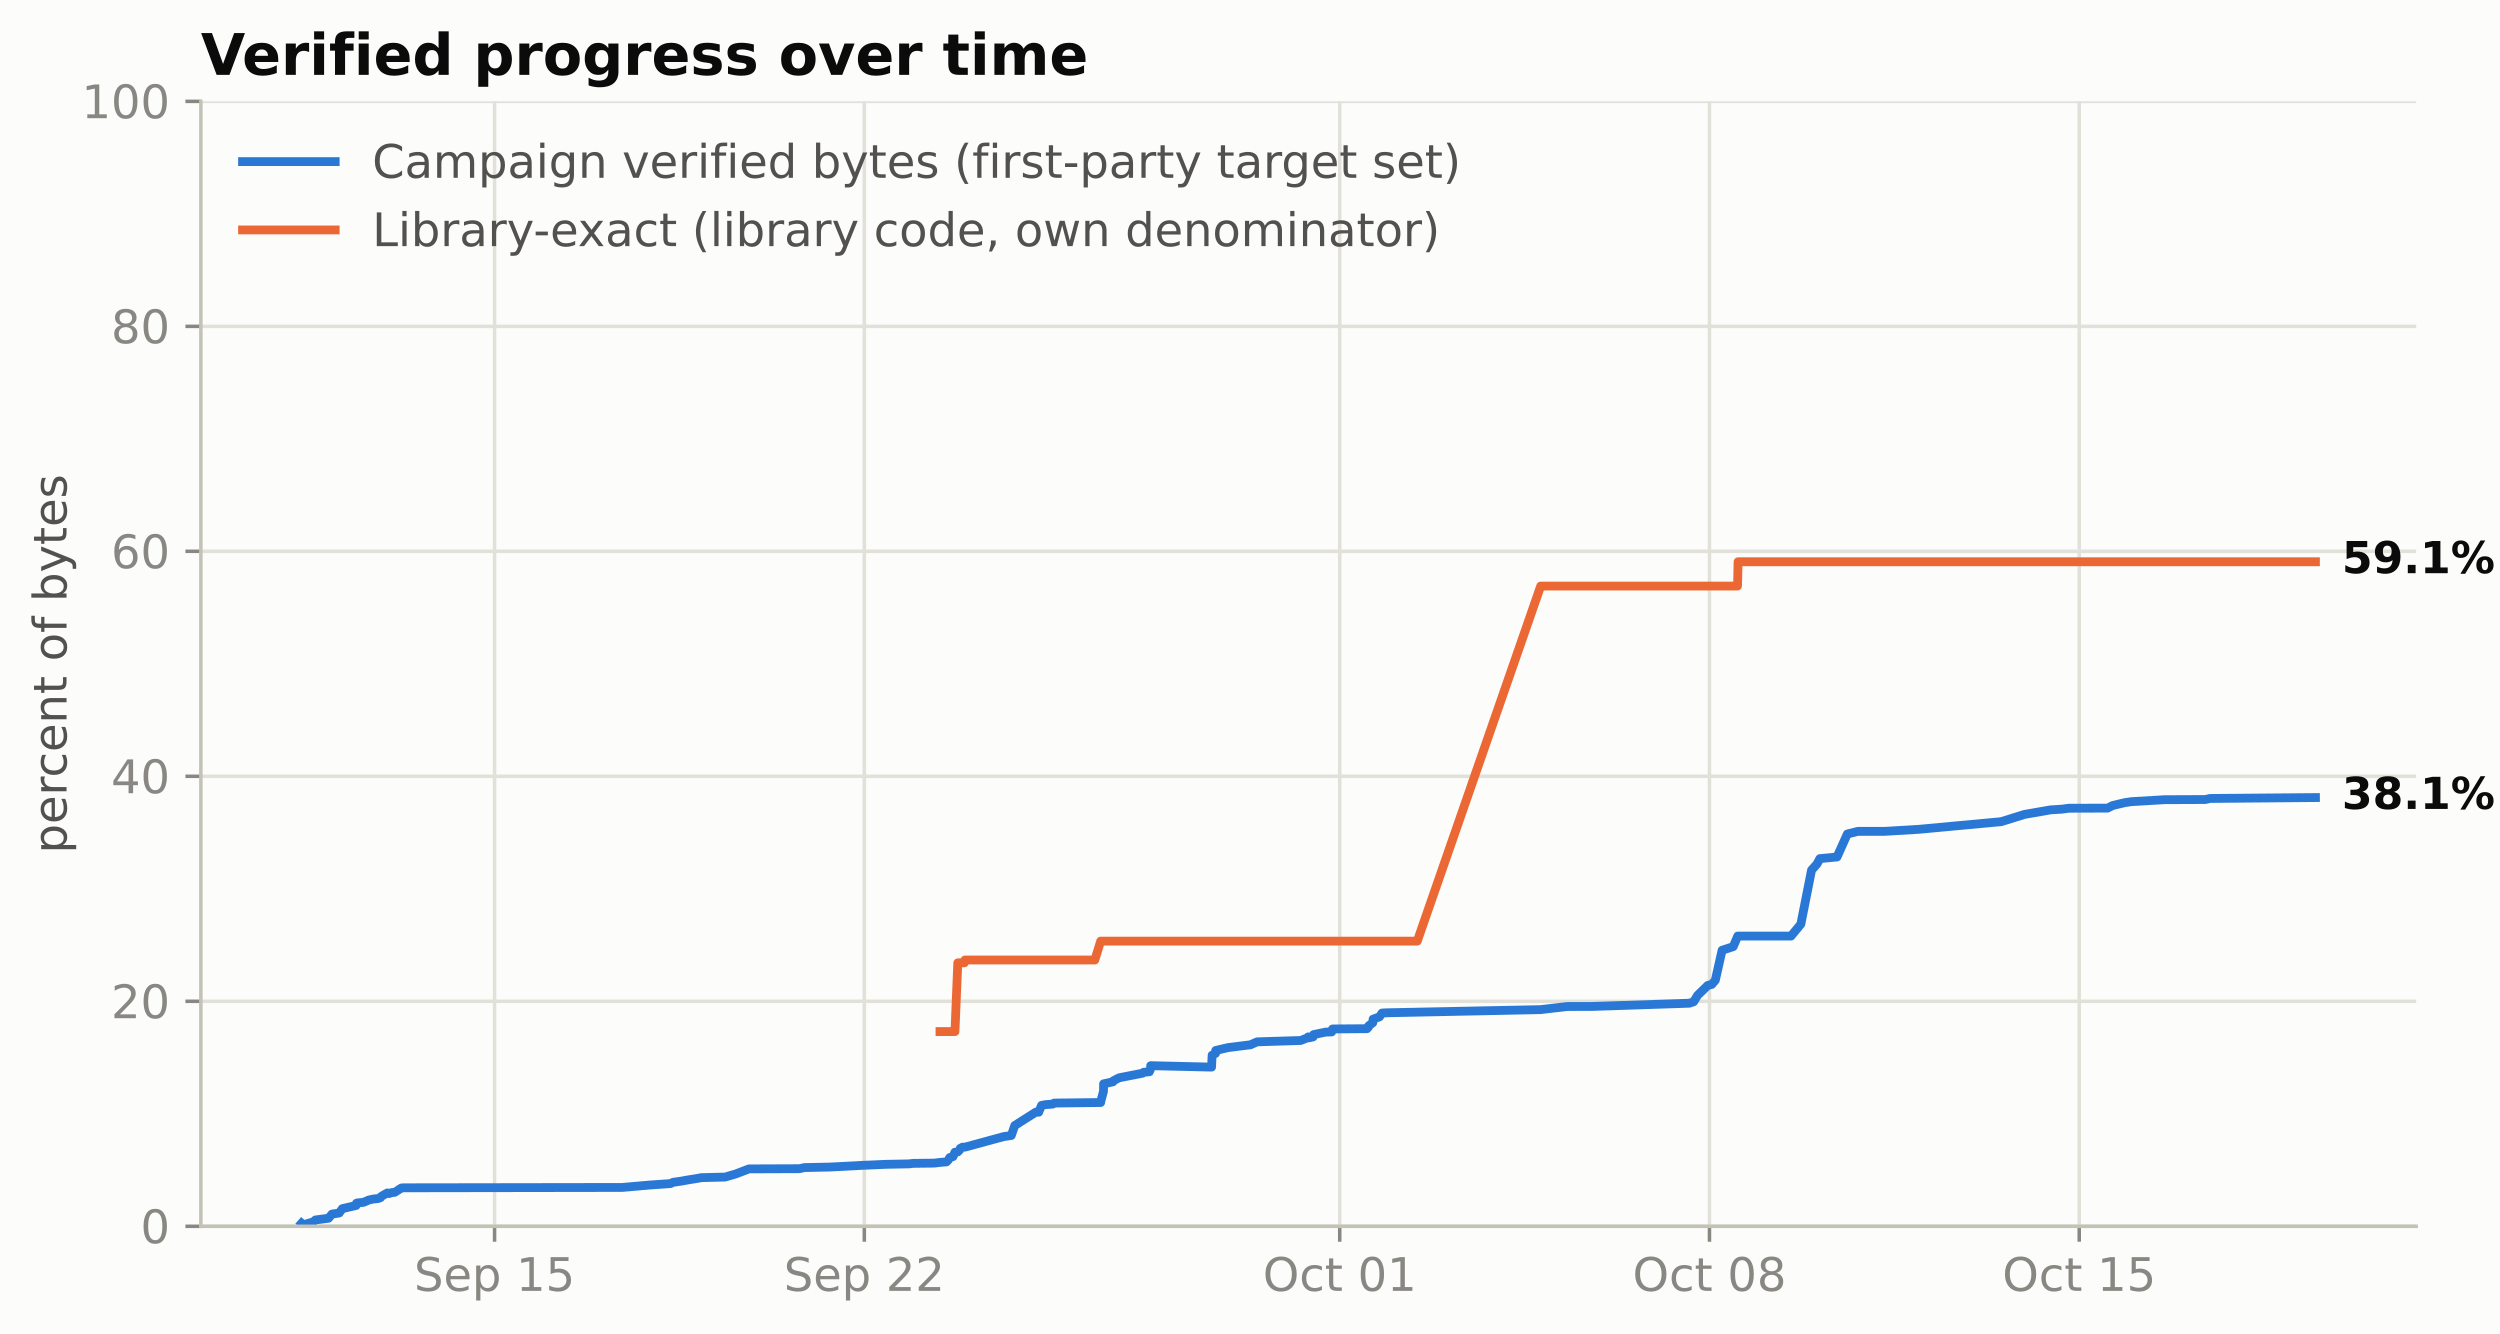
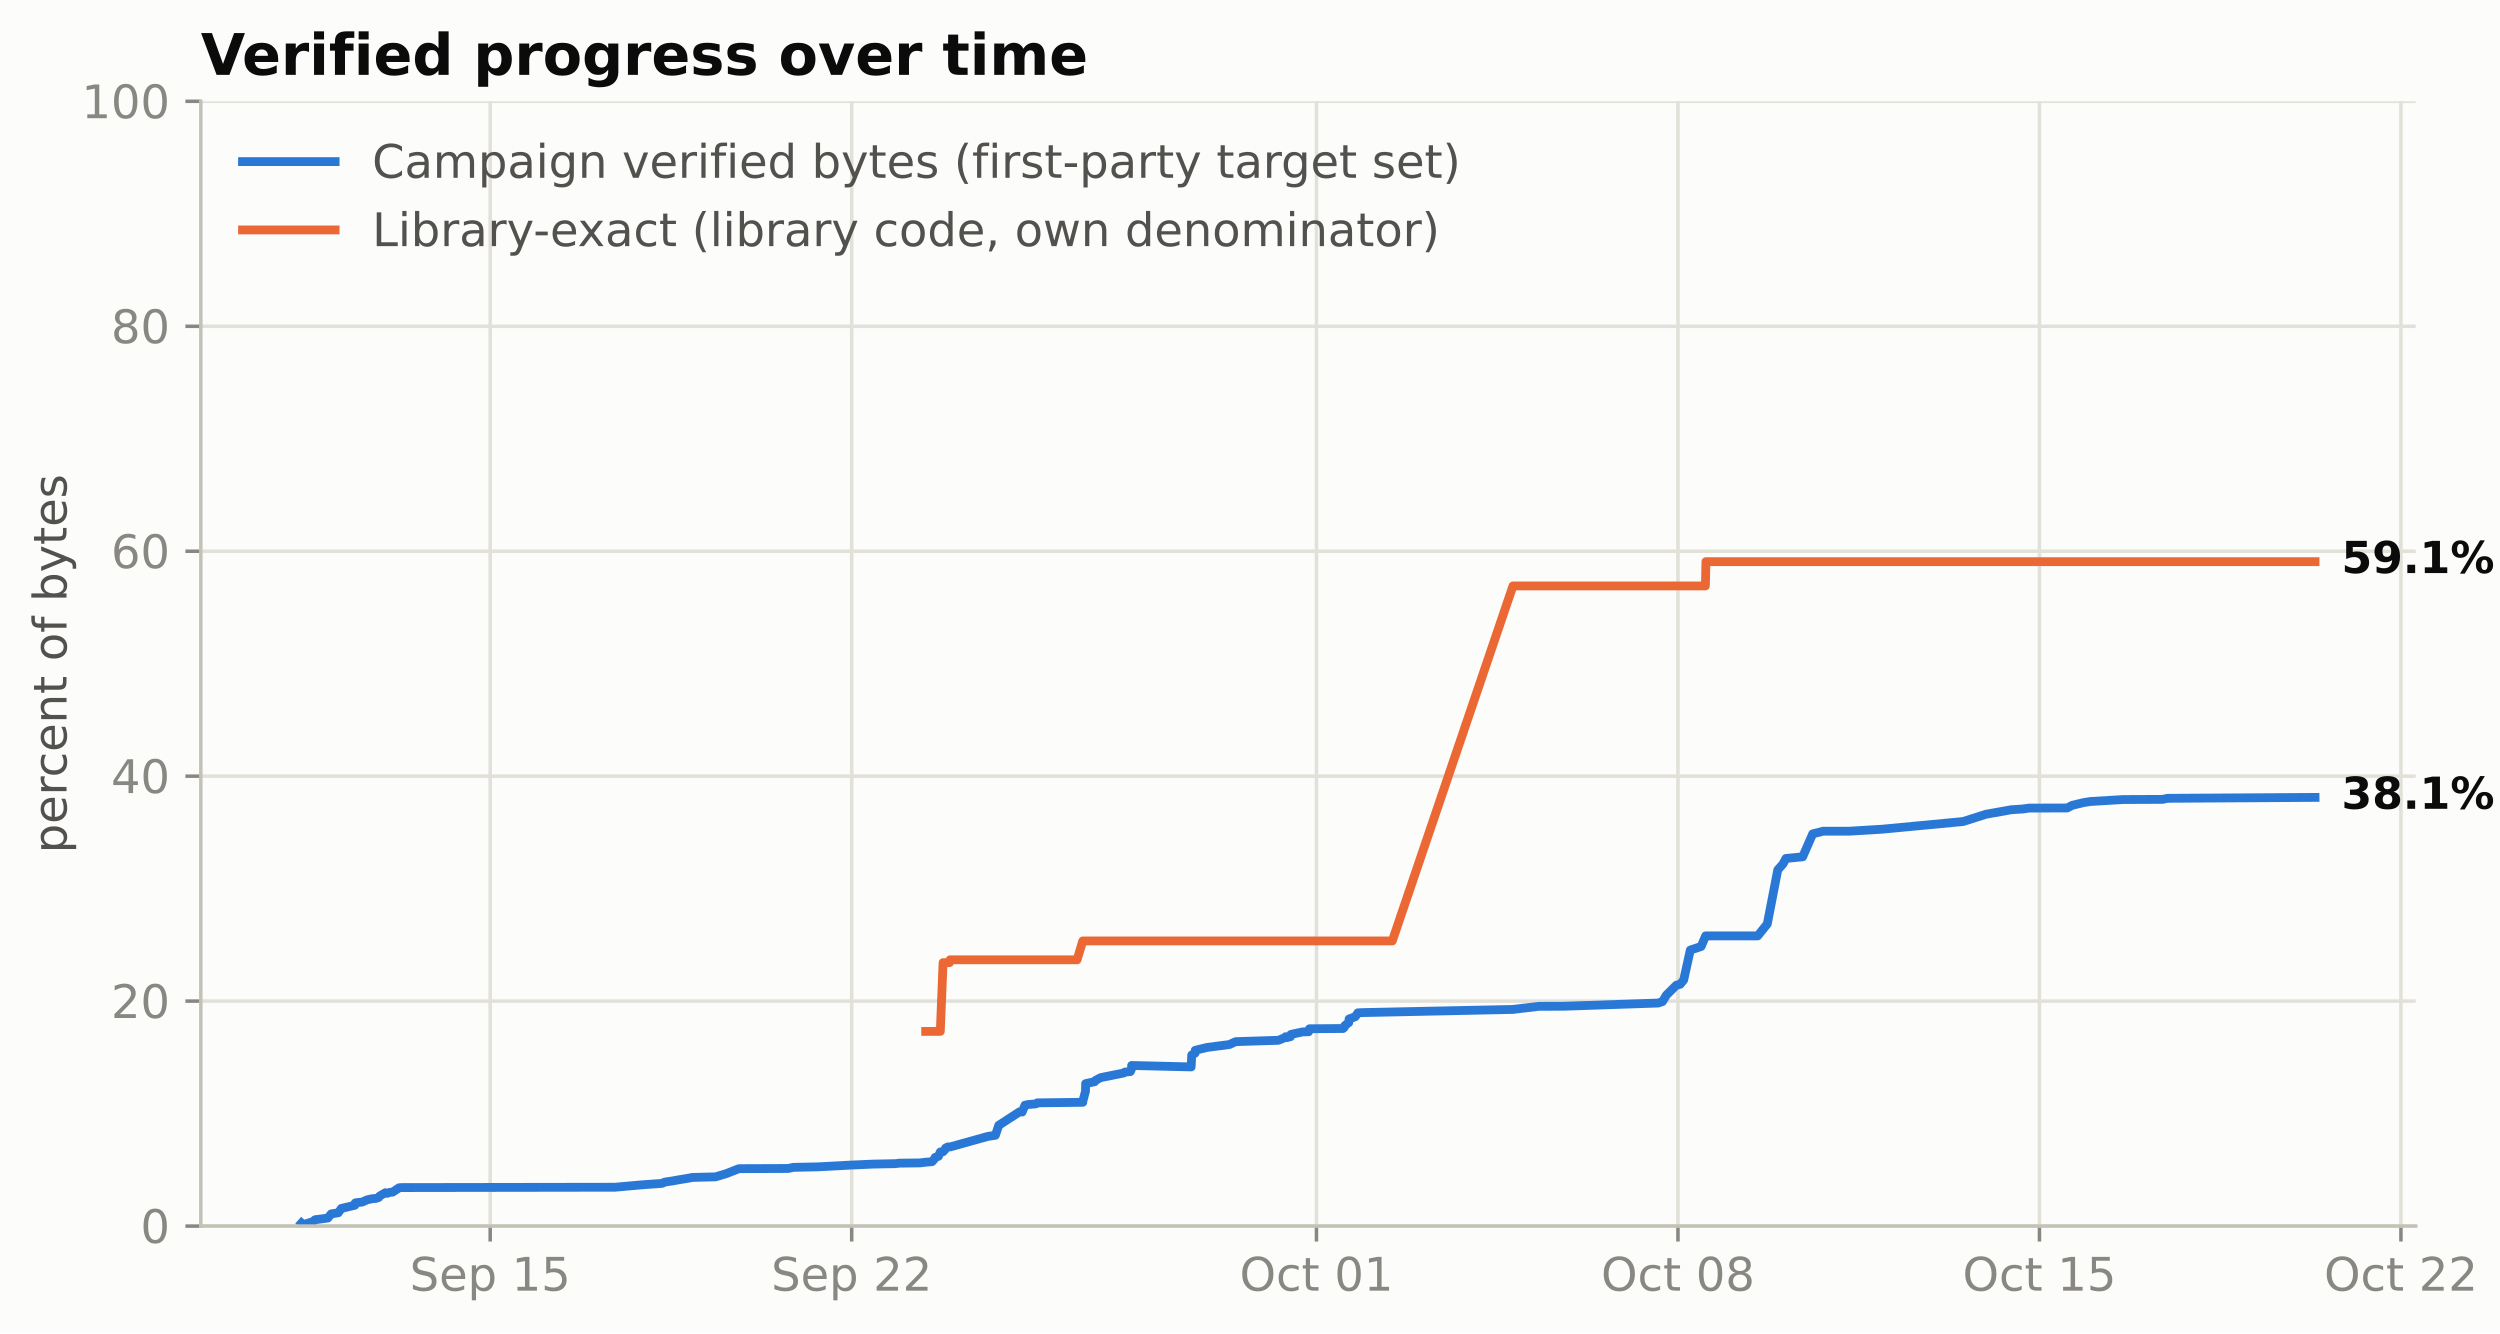
- <svg xmlns="http://www.w3.org/2000/svg" xmlns:xlink="http://www.w3.org/1999/xlink" width="566.745pt" height="302.26pt" viewBox="0 0 566.745 302.26" version="1.1">
+ <svg xmlns="http://www.w3.org/2000/svg" xmlns:xlink="http://www.w3.org/1999/xlink" width="566.849pt" height="302.26pt" viewBox="0 0 566.849 302.26" version="1.1">
  <defs>
    <style type="text/css">*{stroke-linejoin: round; stroke-linecap: butt}</style>
  </defs>
  <g id="figure_1">
    <g id="patch_1">
-       <path d="M 0 302.26  L 566.745 302.26  L 566.745 0  L 0 0  z " style="fill: #fcfcfb" />
+       <path d="M 0 302.26  L 566.849 302.26  L 566.849 0  L 0 0  z " style="fill: #fcfcfb" />
    </g>
    <g id="axes_1">
      <g id="patch_2">
        <path d="M 45.536 278  L 547.736 278  L 547.736 22.976  L 45.536 22.976  z " style="fill: #fcfcfb" />
      </g>
      <g id="matplotlib.axis_1">
        <g id="xtick_1">
          <g id="line2d_1">
-             <path d="M 112.116 278  L 112.116 22.976  " clip-path="url(#pf7d3f120eb)" style="fill: none; stroke: #e1e0d9; stroke-width: 0.8; stroke-linecap: square" />
+             <path d="M 111.146 278  L 111.146 22.976  " clip-path="url(#pf7d3f120eb)" style="fill: none; stroke: #e1e0d9; stroke-width: 0.8; stroke-linecap: square" />
          </g>
          <g id="line2d_2">
            <defs>
              <path id="mc9588ca993" d="M 0 0  L 0 3.5  " style="stroke: #898781; stroke-width: 0.8" />
            </defs>
            <g>
-               <use xlink:href="#mc9588ca993" x="112.116" y="278" style="fill: #898781; stroke: #898781; stroke-width: 0.8" />
+               <use xlink:href="#mc9588ca993" x="111.146" y="278" style="fill: #898781; stroke: #898781; stroke-width: 0.8" />
            </g>
          </g>
          <g id="text_1">
-             <text style="font-size: 10.5px; font-family: 'Segoe UI', 'DejaVu Sans', 'Bitstream Vera Sans', 'Computer Modern Sans Serif', 'Lucida Grande', 'Verdana', 'Geneva', 'Lucid', 'Arial', 'Helvetica', 'Avant Garde', sans-serif; text-anchor: middle; fill: #898781" x="112.116" y="292.645" transform="rotate(-0 112.1163 292.6447)">Sep 15</text>
+             <text style="font-size: 10.5px; font-family: 'Segoe UI', 'DejaVu Sans', 'Bitstream Vera Sans', 'Computer Modern Sans Serif', 'Lucida Grande', 'Verdana', 'Geneva', 'Lucid', 'Arial', 'Helvetica', 'Avant Garde', sans-serif; text-anchor: middle; fill: #898781" x="111.146" y="292.645" transform="rotate(-0 111.1464 292.6447)">Sep 15</text>
          </g>
        </g>
        <g id="xtick_2">
          <g id="line2d_3">
-             <path d="M 195.939 278  L 195.939 22.976  " clip-path="url(#pf7d3f120eb)" style="fill: none; stroke: #e1e0d9; stroke-width: 0.8; stroke-linecap: square" />
+             <path d="M 193.111 278  L 193.111 22.976  " clip-path="url(#pf7d3f120eb)" style="fill: none; stroke: #e1e0d9; stroke-width: 0.8; stroke-linecap: square" />
          </g>
          <g id="line2d_4">
            <g>
-               <use xlink:href="#mc9588ca993" x="195.939" y="278" style="fill: #898781; stroke: #898781; stroke-width: 0.8" />
+               <use xlink:href="#mc9588ca993" x="193.111" y="278" style="fill: #898781; stroke: #898781; stroke-width: 0.8" />
            </g>
          </g>
          <g id="text_2">
-             <text style="font-size: 10.5px; font-family: 'Segoe UI', 'DejaVu Sans', 'Bitstream Vera Sans', 'Computer Modern Sans Serif', 'Lucida Grande', 'Verdana', 'Geneva', 'Lucid', 'Arial', 'Helvetica', 'Avant Garde', sans-serif; text-anchor: middle; fill: #898781" x="195.939" y="292.645" transform="rotate(-0 195.9393 292.6447)">Sep 22</text>
+             <text style="font-size: 10.5px; font-family: 'Segoe UI', 'DejaVu Sans', 'Bitstream Vera Sans', 'Computer Modern Sans Serif', 'Lucida Grande', 'Verdana', 'Geneva', 'Lucid', 'Arial', 'Helvetica', 'Avant Garde', sans-serif; text-anchor: middle; fill: #898781" x="193.111" y="292.645" transform="rotate(-0 193.1111 292.6447)">Sep 22</text>
          </g>
        </g>
        <g id="xtick_3">
          <g id="line2d_5">
-             <path d="M 303.712 278  L 303.712 22.976  " clip-path="url(#pf7d3f120eb)" style="fill: none; stroke: #e1e0d9; stroke-width: 0.8; stroke-linecap: square" />
+             <path d="M 298.494 278  L 298.494 22.976  " clip-path="url(#pf7d3f120eb)" style="fill: none; stroke: #e1e0d9; stroke-width: 0.8; stroke-linecap: square" />
          </g>
          <g id="line2d_6">
            <g>
-               <use xlink:href="#mc9588ca993" x="303.712" y="278" style="fill: #898781; stroke: #898781; stroke-width: 0.8" />
+               <use xlink:href="#mc9588ca993" x="298.494" y="278" style="fill: #898781; stroke: #898781; stroke-width: 0.8" />
            </g>
          </g>
          <g id="text_3">
-             <text style="font-size: 10.5px; font-family: 'Segoe UI', 'DejaVu Sans', 'Bitstream Vera Sans', 'Computer Modern Sans Serif', 'Lucida Grande', 'Verdana', 'Geneva', 'Lucid', 'Arial', 'Helvetica', 'Avant Garde', sans-serif; text-anchor: middle; fill: #898781" x="303.712" y="292.645" transform="rotate(-0 303.7116 292.6447)">Oct 01</text>
+             <text style="font-size: 10.5px; font-family: 'Segoe UI', 'DejaVu Sans', 'Bitstream Vera Sans', 'Computer Modern Sans Serif', 'Lucida Grande', 'Verdana', 'Geneva', 'Lucid', 'Arial', 'Helvetica', 'Avant Garde', sans-serif; text-anchor: middle; fill: #898781" x="298.494" y="292.645" transform="rotate(-0 298.4943 292.6447)">Oct 01</text>
          </g>
        </g>
        <g id="xtick_4">
          <g id="line2d_7">
-             <path d="M 387.534 278  L 387.534 22.976  " clip-path="url(#pf7d3f120eb)" style="fill: none; stroke: #e1e0d9; stroke-width: 0.8; stroke-linecap: square" />
+             <path d="M 380.459 278  L 380.459 22.976  " clip-path="url(#pf7d3f120eb)" style="fill: none; stroke: #e1e0d9; stroke-width: 0.8; stroke-linecap: square" />
          </g>
          <g id="line2d_8">
            <g>
-               <use xlink:href="#mc9588ca993" x="387.534" y="278" style="fill: #898781; stroke: #898781; stroke-width: 0.8" />
+               <use xlink:href="#mc9588ca993" x="380.459" y="278" style="fill: #898781; stroke: #898781; stroke-width: 0.8" />
            </g>
          </g>
          <g id="text_4">
-             <text style="font-size: 10.5px; font-family: 'Segoe UI', 'DejaVu Sans', 'Bitstream Vera Sans', 'Computer Modern Sans Serif', 'Lucida Grande', 'Verdana', 'Geneva', 'Lucid', 'Arial', 'Helvetica', 'Avant Garde', sans-serif; text-anchor: middle; fill: #898781" x="387.534" y="292.645" transform="rotate(-0 387.5345 292.6447)">Oct 08</text>
+             <text style="font-size: 10.5px; font-family: 'Segoe UI', 'DejaVu Sans', 'Bitstream Vera Sans', 'Computer Modern Sans Serif', 'Lucida Grande', 'Verdana', 'Geneva', 'Lucid', 'Arial', 'Helvetica', 'Avant Garde', sans-serif; text-anchor: middle; fill: #898781" x="380.459" y="292.645" transform="rotate(-0 380.4589 292.6447)">Oct 08</text>
          </g>
        </g>
        <g id="xtick_5">
          <g id="line2d_9">
-             <path d="M 471.357 278  L 471.357 22.976  " clip-path="url(#pf7d3f120eb)" style="fill: none; stroke: #e1e0d9; stroke-width: 0.8; stroke-linecap: square" />
+             <path d="M 462.424 278  L 462.424 22.976  " clip-path="url(#pf7d3f120eb)" style="fill: none; stroke: #e1e0d9; stroke-width: 0.8; stroke-linecap: square" />
          </g>
          <g id="line2d_10">
            <g>
-               <use xlink:href="#mc9588ca993" x="471.357" y="278" style="fill: #898781; stroke: #898781; stroke-width: 0.8" />
+               <use xlink:href="#mc9588ca993" x="462.424" y="278" style="fill: #898781; stroke: #898781; stroke-width: 0.8" />
            </g>
          </g>
          <g id="text_5">
-             <text style="font-size: 10.5px; font-family: 'Segoe UI', 'DejaVu Sans', 'Bitstream Vera Sans', 'Computer Modern Sans Serif', 'Lucida Grande', 'Verdana', 'Geneva', 'Lucid', 'Arial', 'Helvetica', 'Avant Garde', sans-serif; text-anchor: middle; fill: #898781" x="471.357" y="292.645" transform="rotate(-0 471.3574 292.6447)">Oct 15</text>
+             <text style="font-size: 10.5px; font-family: 'Segoe UI', 'DejaVu Sans', 'Bitstream Vera Sans', 'Computer Modern Sans Serif', 'Lucida Grande', 'Verdana', 'Geneva', 'Lucid', 'Arial', 'Helvetica', 'Avant Garde', sans-serif; text-anchor: middle; fill: #898781" x="462.424" y="292.645" transform="rotate(-0 462.4236 292.6447)">Oct 15</text>
+           </g>
+         </g>
+         <g id="xtick_6">
+           <g id="line2d_11">
+             <path d="M 544.388 278  L 544.388 22.976  " clip-path="url(#pf7d3f120eb)" style="fill: none; stroke: #e1e0d9; stroke-width: 0.8; stroke-linecap: square" />
+           </g>
+           <g id="line2d_12">
+             <g>
+               <use xlink:href="#mc9588ca993" x="544.388" y="278" style="fill: #898781; stroke: #898781; stroke-width: 0.8" />
+             </g>
+           </g>
+           <g id="text_6">
+             <text style="font-size: 10.5px; font-family: 'Segoe UI', 'DejaVu Sans', 'Bitstream Vera Sans', 'Computer Modern Sans Serif', 'Lucida Grande', 'Verdana', 'Geneva', 'Lucid', 'Arial', 'Helvetica', 'Avant Garde', sans-serif; text-anchor: middle; fill: #898781" x="544.388" y="292.645" transform="rotate(-0 544.3883 292.6447)">Oct 22</text>
          </g>
        </g>
      </g>
      <g id="matplotlib.axis_2">
        <g id="ytick_1">
-           <g id="line2d_11">
+           <g id="line2d_13">
            <path d="M 45.536 278  L 547.736 278  " clip-path="url(#pf7d3f120eb)" style="fill: none; stroke: #e1e0d9; stroke-width: 0.8; stroke-linecap: square" />
          </g>
-           <g id="line2d_12">
+           <g id="line2d_14">
            <defs>
              <path id="mee49852863" d="M 0 0  L -3.5 0  " style="stroke: #898781; stroke-width: 0.8" />
            </defs>
            <g>
              <use xlink:href="#mee49852863" x="45.536" y="278" style="fill: #898781; stroke: #898781; stroke-width: 0.8" />
            </g>
          </g>
-           <g id="text_6">
+           <g id="text_7">
            <text style="font-size: 10.5px; font-family: 'Segoe UI', 'DejaVu Sans', 'Bitstream Vera Sans', 'Computer Modern Sans Serif', 'Lucida Grande', 'Verdana', 'Geneva', 'Lucid', 'Arial', 'Helvetica', 'Avant Garde', sans-serif; text-anchor: end; fill: #898781" x="38.536" y="281.823" transform="rotate(-0 38.53609 281.8225)">0</text>
          </g>
        </g>
        <g id="ytick_2">
-           <g id="line2d_13">
+           <g id="line2d_15">
            <path d="M 45.536 226.996  L 547.736 226.996  " clip-path="url(#pf7d3f120eb)" style="fill: none; stroke: #e1e0d9; stroke-width: 0.8; stroke-linecap: square" />
          </g>
-           <g id="line2d_14">
+           <g id="line2d_16">
            <g>
              <use xlink:href="#mee49852863" x="45.536" y="226.996" style="fill: #898781; stroke: #898781; stroke-width: 0.8" />
            </g>
          </g>
-           <g id="text_7">
+           <g id="text_8">
            <text style="font-size: 10.5px; font-family: 'Segoe UI', 'DejaVu Sans', 'Bitstream Vera Sans', 'Computer Modern Sans Serif', 'Lucida Grande', 'Verdana', 'Geneva', 'Lucid', 'Arial', 'Helvetica', 'Avant Garde', sans-serif; text-anchor: end; fill: #898781" x="38.536" y="230.818" transform="rotate(-0 38.53609 230.8177)">20</text>
          </g>
        </g>
        <g id="ytick_3">
-           <g id="line2d_15">
+           <g id="line2d_17">
            <path d="M 45.536 175.991  L 547.736 175.991  " clip-path="url(#pf7d3f120eb)" style="fill: none; stroke: #e1e0d9; stroke-width: 0.8; stroke-linecap: square" />
          </g>
-           <g id="line2d_16">
+           <g id="line2d_18">
            <g>
              <use xlink:href="#mee49852863" x="45.536" y="175.991" style="fill: #898781; stroke: #898781; stroke-width: 0.8" />
            </g>
          </g>
-           <g id="text_8">
+           <g id="text_9">
            <text style="font-size: 10.5px; font-family: 'Segoe UI', 'DejaVu Sans', 'Bitstream Vera Sans', 'Computer Modern Sans Serif', 'Lucida Grande', 'Verdana', 'Geneva', 'Lucid', 'Arial', 'Helvetica', 'Avant Garde', sans-serif; text-anchor: end; fill: #898781" x="38.536" y="179.813" transform="rotate(-0 38.53609 179.813)">40</text>
          </g>
        </g>
        <g id="ytick_4">
-           <g id="line2d_17">
+           <g id="line2d_19">
            <path d="M 45.536 124.986  L 547.736 124.986  " clip-path="url(#pf7d3f120eb)" style="fill: none; stroke: #e1e0d9; stroke-width: 0.8; stroke-linecap: square" />
          </g>
-           <g id="line2d_18">
+           <g id="line2d_20">
            <g>
              <use xlink:href="#mee49852863" x="45.536" y="124.986" style="fill: #898781; stroke: #898781; stroke-width: 0.8" />
            </g>
          </g>
-           <g id="text_9">
+           <g id="text_10">
            <text style="font-size: 10.5px; font-family: 'Segoe UI', 'DejaVu Sans', 'Bitstream Vera Sans', 'Computer Modern Sans Serif', 'Lucida Grande', 'Verdana', 'Geneva', 'Lucid', 'Arial', 'Helvetica', 'Avant Garde', sans-serif; text-anchor: end; fill: #898781" x="38.536" y="128.808" transform="rotate(-0 38.53609 128.8082)">60</text>
          </g>
        </g>
        <g id="ytick_5">
-           <g id="line2d_19">
+           <g id="line2d_21">
            <path d="M 45.536 73.981  L 547.736 73.981  " clip-path="url(#pf7d3f120eb)" style="fill: none; stroke: #e1e0d9; stroke-width: 0.8; stroke-linecap: square" />
          </g>
-           <g id="line2d_20">
+           <g id="line2d_22">
            <g>
              <use xlink:href="#mee49852863" x="45.536" y="73.981" style="fill: #898781; stroke: #898781; stroke-width: 0.8" />
            </g>
          </g>
-           <g id="text_10">
+           <g id="text_11">
            <text style="font-size: 10.5px; font-family: 'Segoe UI', 'DejaVu Sans', 'Bitstream Vera Sans', 'Computer Modern Sans Serif', 'Lucida Grande', 'Verdana', 'Geneva', 'Lucid', 'Arial', 'Helvetica', 'Avant Garde', sans-serif; text-anchor: end; fill: #898781" x="38.536" y="77.803" transform="rotate(-0 38.53609 77.80335)">80</text>
          </g>
        </g>
        <g id="ytick_6">
-           <g id="line2d_21">
+           <g id="line2d_23">
            <path d="M 45.536 22.976  L 547.736 22.976  " clip-path="url(#pf7d3f120eb)" style="fill: none; stroke: #e1e0d9; stroke-width: 0.8; stroke-linecap: square" />
          </g>
-           <g id="line2d_22">
+           <g id="line2d_24">
            <g>
              <use xlink:href="#mee49852863" x="45.536" y="22.976" style="fill: #898781; stroke: #898781; stroke-width: 0.8" />
            </g>
          </g>
-           <g id="text_11">
+           <g id="text_12">
            <text style="font-size: 10.5px; font-family: 'Segoe UI', 'DejaVu Sans', 'Bitstream Vera Sans', 'Computer Modern Sans Serif', 'Lucida Grande', 'Verdana', 'Geneva', 'Lucid', 'Arial', 'Helvetica', 'Avant Garde', sans-serif; text-anchor: end; fill: #898781" x="38.536" y="26.799" transform="rotate(-0 38.53609 26.79855)">100</text>
          </g>
        </g>
-         <g id="text_12">
+         <g id="text_13">
          <text style="font-size: 10.5px; font-family: 'Segoe UI', 'DejaVu Sans', 'Bitstream Vera Sans', 'Computer Modern Sans Serif', 'Lucida Grande', 'Verdana', 'Geneva', 'Lucid', 'Arial', 'Helvetica', 'Avant Garde', sans-serif; text-anchor: middle; fill: #52514e" x="15.085" y="150.488" transform="rotate(-90 15.08484 150.4884)">percent of bytes</text>
        </g>
      </g>
-       <g id="line2d_23">
-         <path d="M 68.363 277.312  L 68.789 277.682  L 68.898 277.615  L 71.032 276.993  L 71.5 276.565  L 74.484 276.172  L 75.252 275.236  L 76.883 274.989  L 77.609 273.997  L 80.731 273.28  L 80.809 272.775  L 80.983 272.701  L 82.417 272.561  L 83.621 272.038  L 84.704 271.806  L 85.73 271.706  L 86.289 271.487  L 86.428 271.237  L 86.712 271.054  L 87.819 270.436  L 88.221 270.574  L 88.81 270.35  L 89.483 270.299  L 90.268 269.799  L 90.35 269.704  L 90.881 269.429  L 90.974 269.319  L 91.493 269.271  L 141.067 269.192  L 147.238 268.649  L 152.002 268.317  L 152.541 268.037  L 154.555 267.741  L 155.592 267.547  L 158.403 267.09  L 158.958 266.971  L 164.368 266.841  L 166.812 266.126  L 169.787 264.984  L 181.25 264.938  L 182.364 264.686  L 188.012 264.573  L 193.253 264.306  L 195.274 264.193  L 200.798 263.951  L 206.027 263.849  L 206.975 263.734  L 211.737 263.678  L 213.095 263.518  L 214.569 263.395  L 214.982 262.967  L 215.302 262.416  L 216.045 262.197  L 216.486 261.199  L 217.131 261.133  L 217.562 260.682  L 217.681 260.337  L 218.217 260.057  L 218.755 260.057  L 227.519 257.667  L 229.26 257.412  L 230.041 255.153  L 234.854 252.098  L 235.464 252.144  L 236.117 250.59  L 237.006 250.422  L 238.663 250.295  L 238.961 250.063  L 249.523 249.935  L 249.54 249.693  L 250.156 247.418  L 250.187 245.699  L 252.304 245.25  L 252.41 245  L 253.693 244.337  L 259.038 243.287  L 259.283 243.077  L 260.557 242.973  L 260.823 242.371  L 260.859 241.586  L 274.656 241.912  L 274.786 239.206  L 275.569 238.796  L 275.598 238.14  L 278.397 237.487  L 283.495 236.845  L 284.979 236.184  L 294.874 235.876  L 296.528 235.218  L 296.562 235.062  L 296.792 235.274  L 297.676 235.062  L 297.777 234.547  L 300.528 233.971  L 301.89 233.94  L 301.904 233.537  L 302.097 233.262  L 309.889 233.2  L 310.212 232.869  L 310.282 232.55  L 311.209 231.854  L 311.278 231.043  L 312.707 230.528  L 313.317 229.65  L 314.487 229.594  L 349.274 228.878  L 355.241 228.174  L 360.962 228.159  L 382.962 227.427  L 383.95 227.098  L 384.834 225.641  L 387.169 223.379  L 388.047 223.173  L 388.858 222.224  L 390.396 215.42  L 392.914 214.601  L 393.947 212.204  L 406.021 212.204  L 408.248 209.498  L 410.677 197.245  L 411.898 195.88  L 412.564 194.646  L 416.453 194.271  L 418.782 189.071  L 421.169 188.469  L 427.183 188.469  L 434.958 188.008  L 453.652 186.273  L 458.953 184.623  L 464.836 183.598  L 467.386 183.44  L 468.994 183.226  L 477.799 183.198  L 478.949 182.601  L 481.654 181.966  L 483.185 181.734  L 490.708 181.288  L 499.94 181.249  L 501.003 181.01  L 524.909 180.803  L 524.909 180.803  " clip-path="url(#pf7d3f120eb)" style="fill: none; stroke: #2a78d6; stroke-width: 2; stroke-linecap: square" />
-       </g>
-       <g id="line2d_24">
-         <path d="M 213.095 233.856  L 214.569 233.856  L 214.982 233.856  L 215.302 233.856  L 216.045 233.856  L 216.486 233.856  L 217.131 218.271  L 217.562 218.271  L 217.681 218.271  L 218.217 218.271  L 218.611 218.271  L 218.755 217.629  L 226.744 217.629  L 227.082 217.629  L 227.519 217.629  L 229.26 217.629  L 230.041 217.629  L 234.854 217.629  L 235.464 217.629  L 236.117 217.629  L 237.006 217.629  L 238.663 217.629  L 238.961 217.629  L 248.194 217.629  L 249.523 213.349  L 249.54 213.349  L 250.156 213.349  L 250.187 213.349  L 252.304 213.349  L 252.41 213.349  L 252.884 213.349  L 253.693 213.349  L 259.038 213.349  L 259.283 213.349  L 260.557 213.349  L 260.823 213.349  L 260.859 213.349  L 274.656 213.349  L 274.721 213.349  L 274.733 213.349  L 274.786 213.349  L 275.569 213.349  L 275.585 213.349  L 275.598 213.349  L 278.397 213.349  L 283.482 213.349  L 283.495 213.349  L 284.7 213.349  L 284.979 213.349  L 294.874 213.349  L 296.528 213.349  L 296.562 213.349  L 296.792 213.349  L 297.676 213.349  L 297.777 213.349  L 299.177 213.349  L 299.849 213.349  L 300.432 213.349  L 300.528 213.349  L 301.867 213.349  L 301.89 213.349  L 301.904 213.349  L 302.052 213.349  L 302.097 213.349  L 309.889 213.349  L 310.212 213.349  L 310.226 213.349  L 310.282 213.349  L 311.209 213.349  L 311.254 213.349  L 311.278 213.349  L 312.707 213.349  L 313.317 213.349  L 314.487 213.349  L 321.294 213.349  L 349.274 132.856  L 355.241 132.856  L 360.962 132.856  L 382.962 132.856  L 383.95 132.856  L 384.834 132.856  L 387.169 132.856  L 388.047 132.856  L 388.858 132.856  L 389.634 132.856  L 390.396 132.856  L 392.839 132.856  L 392.863 132.856  L 392.882 132.856  L 392.914 132.856  L 393.885 132.856  L 393.947 130.79  L 394.018 127.35  L 406.021 127.35  L 408.248 127.35  L 410.677 127.35  L 411.898 127.35  L 412.564 127.35  L 416.453 127.35  L 418.782 127.35  L 421.169 127.35  L 427.183 127.35  L 434.958 127.35  L 453.652 127.35  L 458.953 127.35  L 464.836 127.35  L 467.386 127.35  L 468.994 127.35  L 470.282 127.35  L 476.31 127.35  L 477.799 127.35  L 478.949 127.35  L 481.654 127.35  L 483.185 127.35  L 490.708 127.35  L 499.94 127.35  L 501.003 127.35  L 524.909 127.35  " clip-path="url(#pf7d3f120eb)" style="fill: none; stroke: #eb6834; stroke-width: 2; stroke-linecap: square" />
+       <g id="line2d_25">
+         <path d="M 68.363 277.312  L 68.779 277.682  L 68.886 277.615  L 70.973 276.993  L 71.431 276.565  L 74.348 276.172  L 75.099 275.236  L 76.694 274.989  L 77.404 273.997  L 80.457 273.28  L 80.533 272.775  L 80.703 272.701  L 82.105 272.561  L 83.282 272.038  L 84.342 271.806  L 85.345 271.706  L 85.892 271.487  L 86.028 271.237  L 86.305 271.054  L 87.387 270.436  L 87.781 270.574  L 88.357 270.35  L 89.015 270.299  L 89.783 269.799  L 89.863 269.704  L 90.381 269.429  L 90.472 269.319  L 90.98 269.271  L 139.455 269.192  L 145.489 268.649  L 150.148 268.317  L 150.675 268.037  L 152.644 267.741  L 153.658 267.547  L 156.407 267.09  L 156.95 266.971  L 162.24 266.841  L 164.63 266.126  L 167.538 264.984  L 178.748 264.938  L 179.837 264.686  L 185.36 264.573  L 190.484 264.306  L 192.461 264.193  L 197.862 263.951  L 202.975 263.849  L 203.902 263.734  L 208.559 263.678  L 209.886 263.518  L 211.328 263.395  L 211.732 262.967  L 212.045 262.416  L 212.771 262.197  L 213.203 261.199  L 213.833 261.133  L 214.255 260.682  L 214.371 260.337  L 214.895 260.057  L 215.421 260.057  L 223.991 257.667  L 225.694 257.412  L 226.457 255.153  L 231.164 252.098  L 231.76 252.144  L 232.398 250.59  L 233.268 250.422  L 234.888 250.295  L 235.179 250.063  L 245.507 249.935  L 245.523 249.693  L 246.126 247.418  L 246.156 245.699  L 248.226 245.25  L 248.33 245  L 249.585 244.337  L 254.811 243.287  L 255.05 243.077  L 256.297 242.973  L 256.556 242.371  L 256.592 241.586  L 270.083 241.912  L 270.21 239.206  L 270.975 238.796  L 271.004 238.14  L 273.74 237.487  L 278.725 236.845  L 280.176 236.184  L 289.853 235.876  L 291.47 235.218  L 291.504 235.062  L 291.728 235.274  L 292.593 235.062  L 292.691 234.547  L 295.381 233.971  L 296.713 233.94  L 296.726 233.537  L 296.916 233.262  L 304.535 233.2  L 304.851 232.869  L 304.919 232.55  L 305.826 231.854  L 305.893 231.043  L 307.29 230.528  L 307.886 229.65  L 309.03 229.594  L 343.047 228.878  L 348.881 228.174  L 354.476 228.159  L 375.988 227.427  L 376.953 227.098  L 377.818 225.641  L 380.101 223.379  L 380.961 223.173  L 381.753 222.224  L 383.257 215.42  L 385.719 214.601  L 386.729 212.204  L 398.536 212.204  L 400.713 209.498  L 403.089 197.245  L 404.283 195.88  L 404.934 194.646  L 408.737 194.271  L 411.014 189.071  L 413.348 188.469  L 419.228 188.469  L 426.831 188.008  L 445.111 186.273  L 450.294 184.623  L 456.047 183.598  L 458.54 183.44  L 460.112 183.226  L 468.722 183.198  L 469.847 182.601  L 472.492 181.966  L 473.989 181.734  L 481.345 181.288  L 490.373 181.249  L 491.413 181.01  L 524.909 180.803  L 524.909 180.803  " clip-path="url(#pf7d3f120eb)" style="fill: none; stroke: #2a78d6; stroke-width: 2; stroke-linecap: square" />
+       </g>
+       <g id="line2d_26">
+         <path d="M 209.886 233.856  L 211.328 233.856  L 211.732 233.856  L 212.045 233.856  L 212.771 233.856  L 213.203 233.856  L 213.833 218.271  L 214.255 218.271  L 214.371 218.271  L 214.895 218.271  L 215.28 218.271  L 215.421 217.629  L 223.233 217.629  L 223.564 217.629  L 223.991 217.629  L 225.694 217.629  L 226.457 217.629  L 231.164 217.629  L 231.76 217.629  L 232.398 217.629  L 233.268 217.629  L 234.888 217.629  L 235.179 217.629  L 244.208 217.629  L 245.507 213.349  L 245.523 213.349  L 246.126 213.349  L 246.156 213.349  L 248.226 213.349  L 248.33 213.349  L 248.793 213.349  L 249.585 213.349  L 254.811 213.349  L 255.05 213.349  L 256.297 213.349  L 256.556 213.349  L 256.592 213.349  L 270.083 213.349  L 270.147 213.349  L 270.158 213.349  L 270.21 213.349  L 270.975 213.349  L 270.991 213.349  L 271.004 213.349  L 273.74 213.349  L 278.713 213.349  L 278.725 213.349  L 279.904 213.349  L 280.176 213.349  L 289.853 213.349  L 291.47 213.349  L 291.504 213.349  L 291.728 213.349  L 292.593 213.349  L 292.691 213.349  L 294.06 213.349  L 294.717 213.349  L 295.288 213.349  L 295.381 213.349  L 296.69 213.349  L 296.713 213.349  L 296.726 213.349  L 296.871 213.349  L 296.916 213.349  L 304.535 213.349  L 304.851 213.349  L 304.864 213.349  L 304.919 213.349  L 305.826 213.349  L 305.869 213.349  L 305.893 213.349  L 307.29 213.349  L 307.886 213.349  L 309.03 213.349  L 315.687 213.349  L 343.047 132.856  L 348.881 132.856  L 354.476 132.856  L 375.988 132.856  L 376.953 132.856  L 377.818 132.856  L 380.101 132.856  L 380.961 132.856  L 381.753 132.856  L 382.512 132.856  L 383.257 132.856  L 385.646 132.856  L 385.67 132.856  L 385.688 132.856  L 385.719 132.856  L 386.669 132.856  L 386.729 130.79  L 386.799 127.35  L 398.536 127.35  L 400.713 127.35  L 403.089 127.35  L 404.283 127.35  L 404.934 127.35  L 408.737 127.35  L 411.014 127.35  L 413.348 127.35  L 419.228 127.35  L 426.831 127.35  L 445.111 127.35  L 450.294 127.35  L 456.047 127.35  L 458.54 127.35  L 460.112 127.35  L 461.372 127.35  L 467.266 127.35  L 468.722 127.35  L 469.847 127.35  L 472.492 127.35  L 473.989 127.35  L 481.345 127.35  L 490.373 127.35  L 491.413 127.35  L 514.788 127.35  L 524.909 127.35  " clip-path="url(#pf7d3f120eb)" style="fill: none; stroke: #eb6834; stroke-width: 2; stroke-linecap: square" />
      </g>
      <g id="patch_3">
        <path d="M 45.536 278  L 45.536 22.976  " style="fill: none; stroke: #c3c2b7; stroke-width: 0.8; stroke-linejoin: miter; stroke-linecap: square" />
      </g>
      <g id="patch_4">
        <path d="M 45.536 278  L 547.736 278  " style="fill: none; stroke: #c3c2b7; stroke-width: 0.8; stroke-linejoin: miter; stroke-linecap: square" />
      </g>
-       <g id="text_13">
+       <g id="text_14">
        <text style="font-weight: 700; font-size: 10px; font-family: 'Segoe UI', 'DejaVu Sans', 'Bitstream Vera Sans', 'Computer Modern Sans Serif', 'Lucida Grande', 'Verdana', 'Geneva', 'Lucid', 'Arial', 'Helvetica', 'Avant Garde', sans-serif; text-anchor: start; fill: #0b0b0b" x="530.909" y="183.391" transform="rotate(-0 530.9088 183.391)">38.1%</text>
      </g>
-       <g id="text_14">
+       <g id="text_15">
        <text style="font-weight: 700; font-size: 10px; font-family: 'Segoe UI', 'DejaVu Sans', 'Bitstream Vera Sans', 'Computer Modern Sans Serif', 'Lucida Grande', 'Verdana', 'Geneva', 'Lucid', 'Arial', 'Helvetica', 'Avant Garde', sans-serif; text-anchor: start; fill: #0b0b0b" x="530.909" y="129.938" transform="rotate(-0 530.9088 129.938)">59.1%</text>
      </g>
-       <g id="text_15">
+       <g id="text_16">
        <text style="font-weight: 700; font-size: 13px; font-family: 'Segoe UI', 'DejaVu Sans', 'Bitstream Vera Sans', 'Computer Modern Sans Serif', 'Lucida Grande', 'Verdana', 'Geneva', 'Lucid', 'Arial', 'Helvetica', 'Avant Garde', sans-serif; text-anchor: start; fill: #0b0b0b" x="45.536" y="16.976" transform="rotate(-0 45.53609 16.97641)">Verified progress over time</text>
      </g>
      <g id="legend_1">
-         <g id="line2d_25">
+         <g id="line2d_27">
          <path d="M 54.986 36.636  L 65.486 36.636  L 75.986 36.636  " style="fill: none; stroke: #2a78d6; stroke-width: 2; stroke-linecap: square" />
        </g>
-         <g id="text_16">
+         <g id="text_17">
          <text style="font-size: 10.5px; font-family: 'Segoe UI', 'DejaVu Sans', 'Bitstream Vera Sans', 'Computer Modern Sans Serif', 'Lucida Grande', 'Verdana', 'Geneva', 'Lucid', 'Arial', 'Helvetica', 'Avant Garde', sans-serif; text-anchor: start; fill: #52514e" x="84.386" y="40.311" transform="rotate(-0 84.38609 40.31125)">Campaign verified bytes (first-party target set)</text>
        </g>
-         <g id="line2d_26">
+         <g id="line2d_28">
          <path d="M 54.986 52.13  L 65.486 52.13  L 75.986 52.13  " style="fill: none; stroke: #eb6834; stroke-width: 2; stroke-linecap: square" />
        </g>
-         <g id="text_17">
+         <g id="text_18">
          <text style="font-size: 10.5px; font-family: 'Segoe UI', 'DejaVu Sans', 'Bitstream Vera Sans', 'Computer Modern Sans Serif', 'Lucida Grande', 'Verdana', 'Geneva', 'Lucid', 'Arial', 'Helvetica', 'Avant Garde', sans-serif; text-anchor: start; fill: #52514e" x="84.386" y="55.805" transform="rotate(-0 84.38609 55.80531)">Library-exact (library code, own denominator)</text>
        </g>
      </g>
    </g>
  </g>
  <defs>
    <clipPath id="pf7d3f120eb">
      <rect x="45.536" y="22.976" width="502.2" height="255.024" />
    </clipPath>
  </defs>
</svg>
